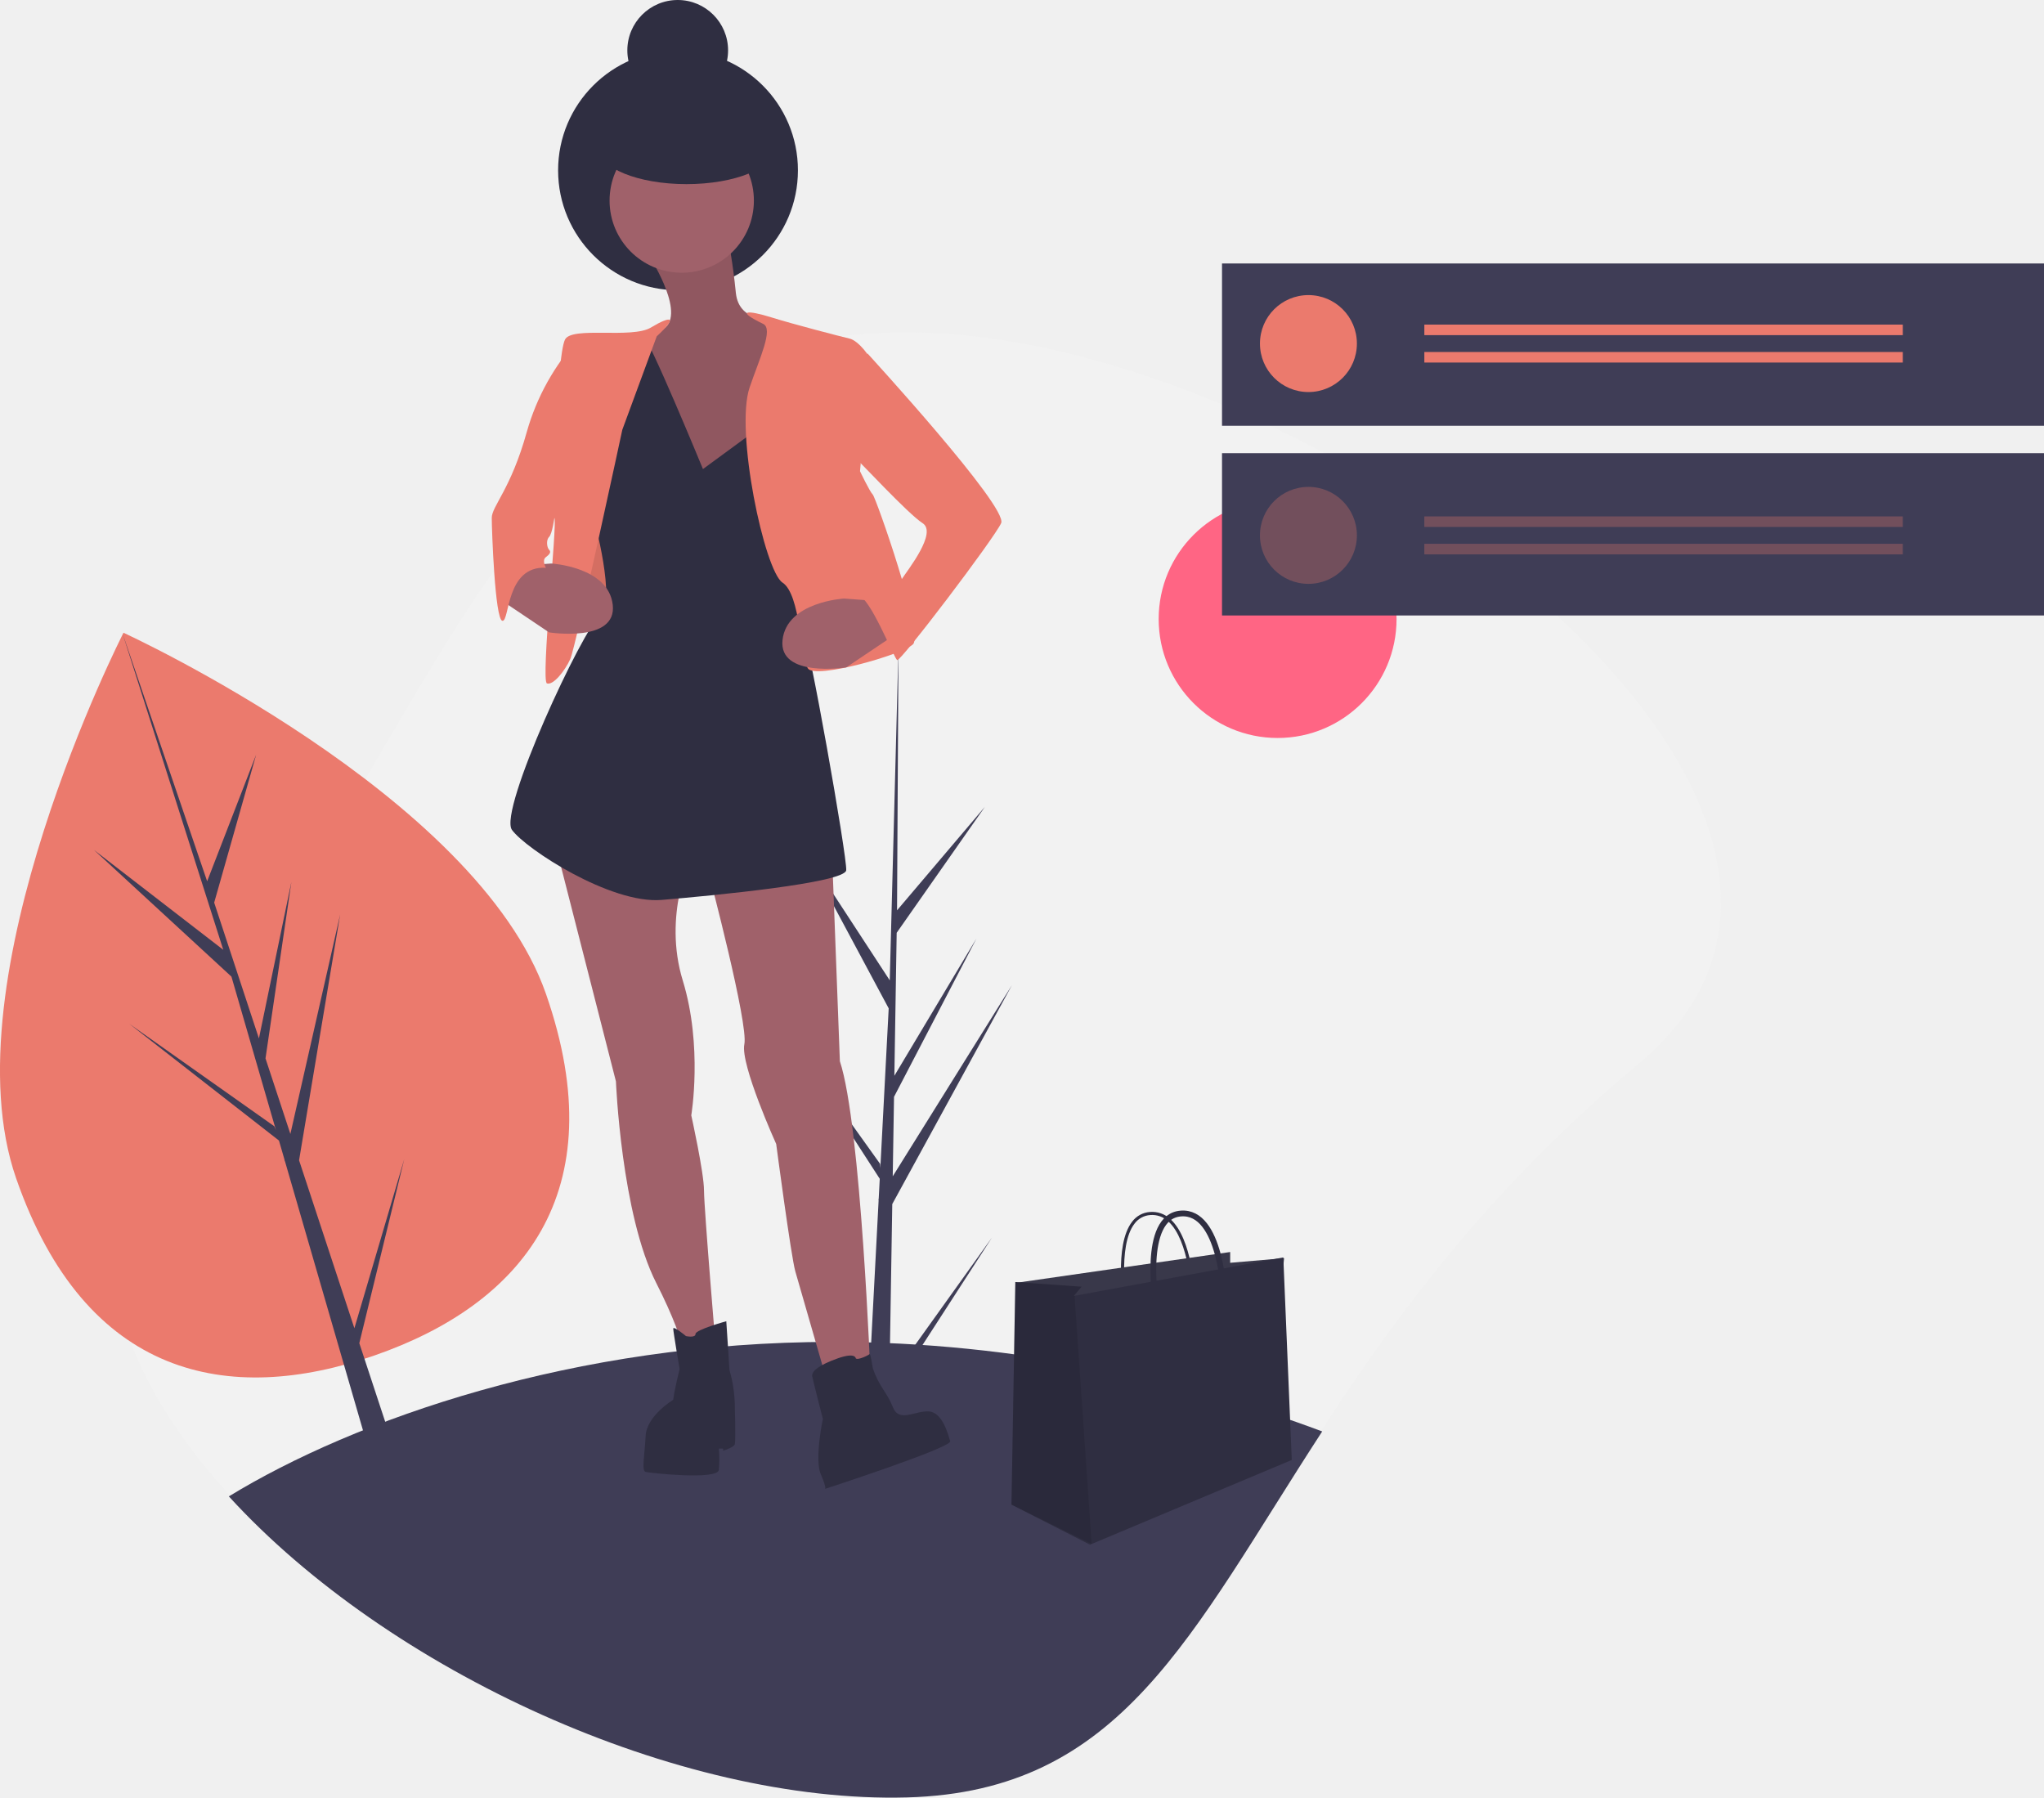
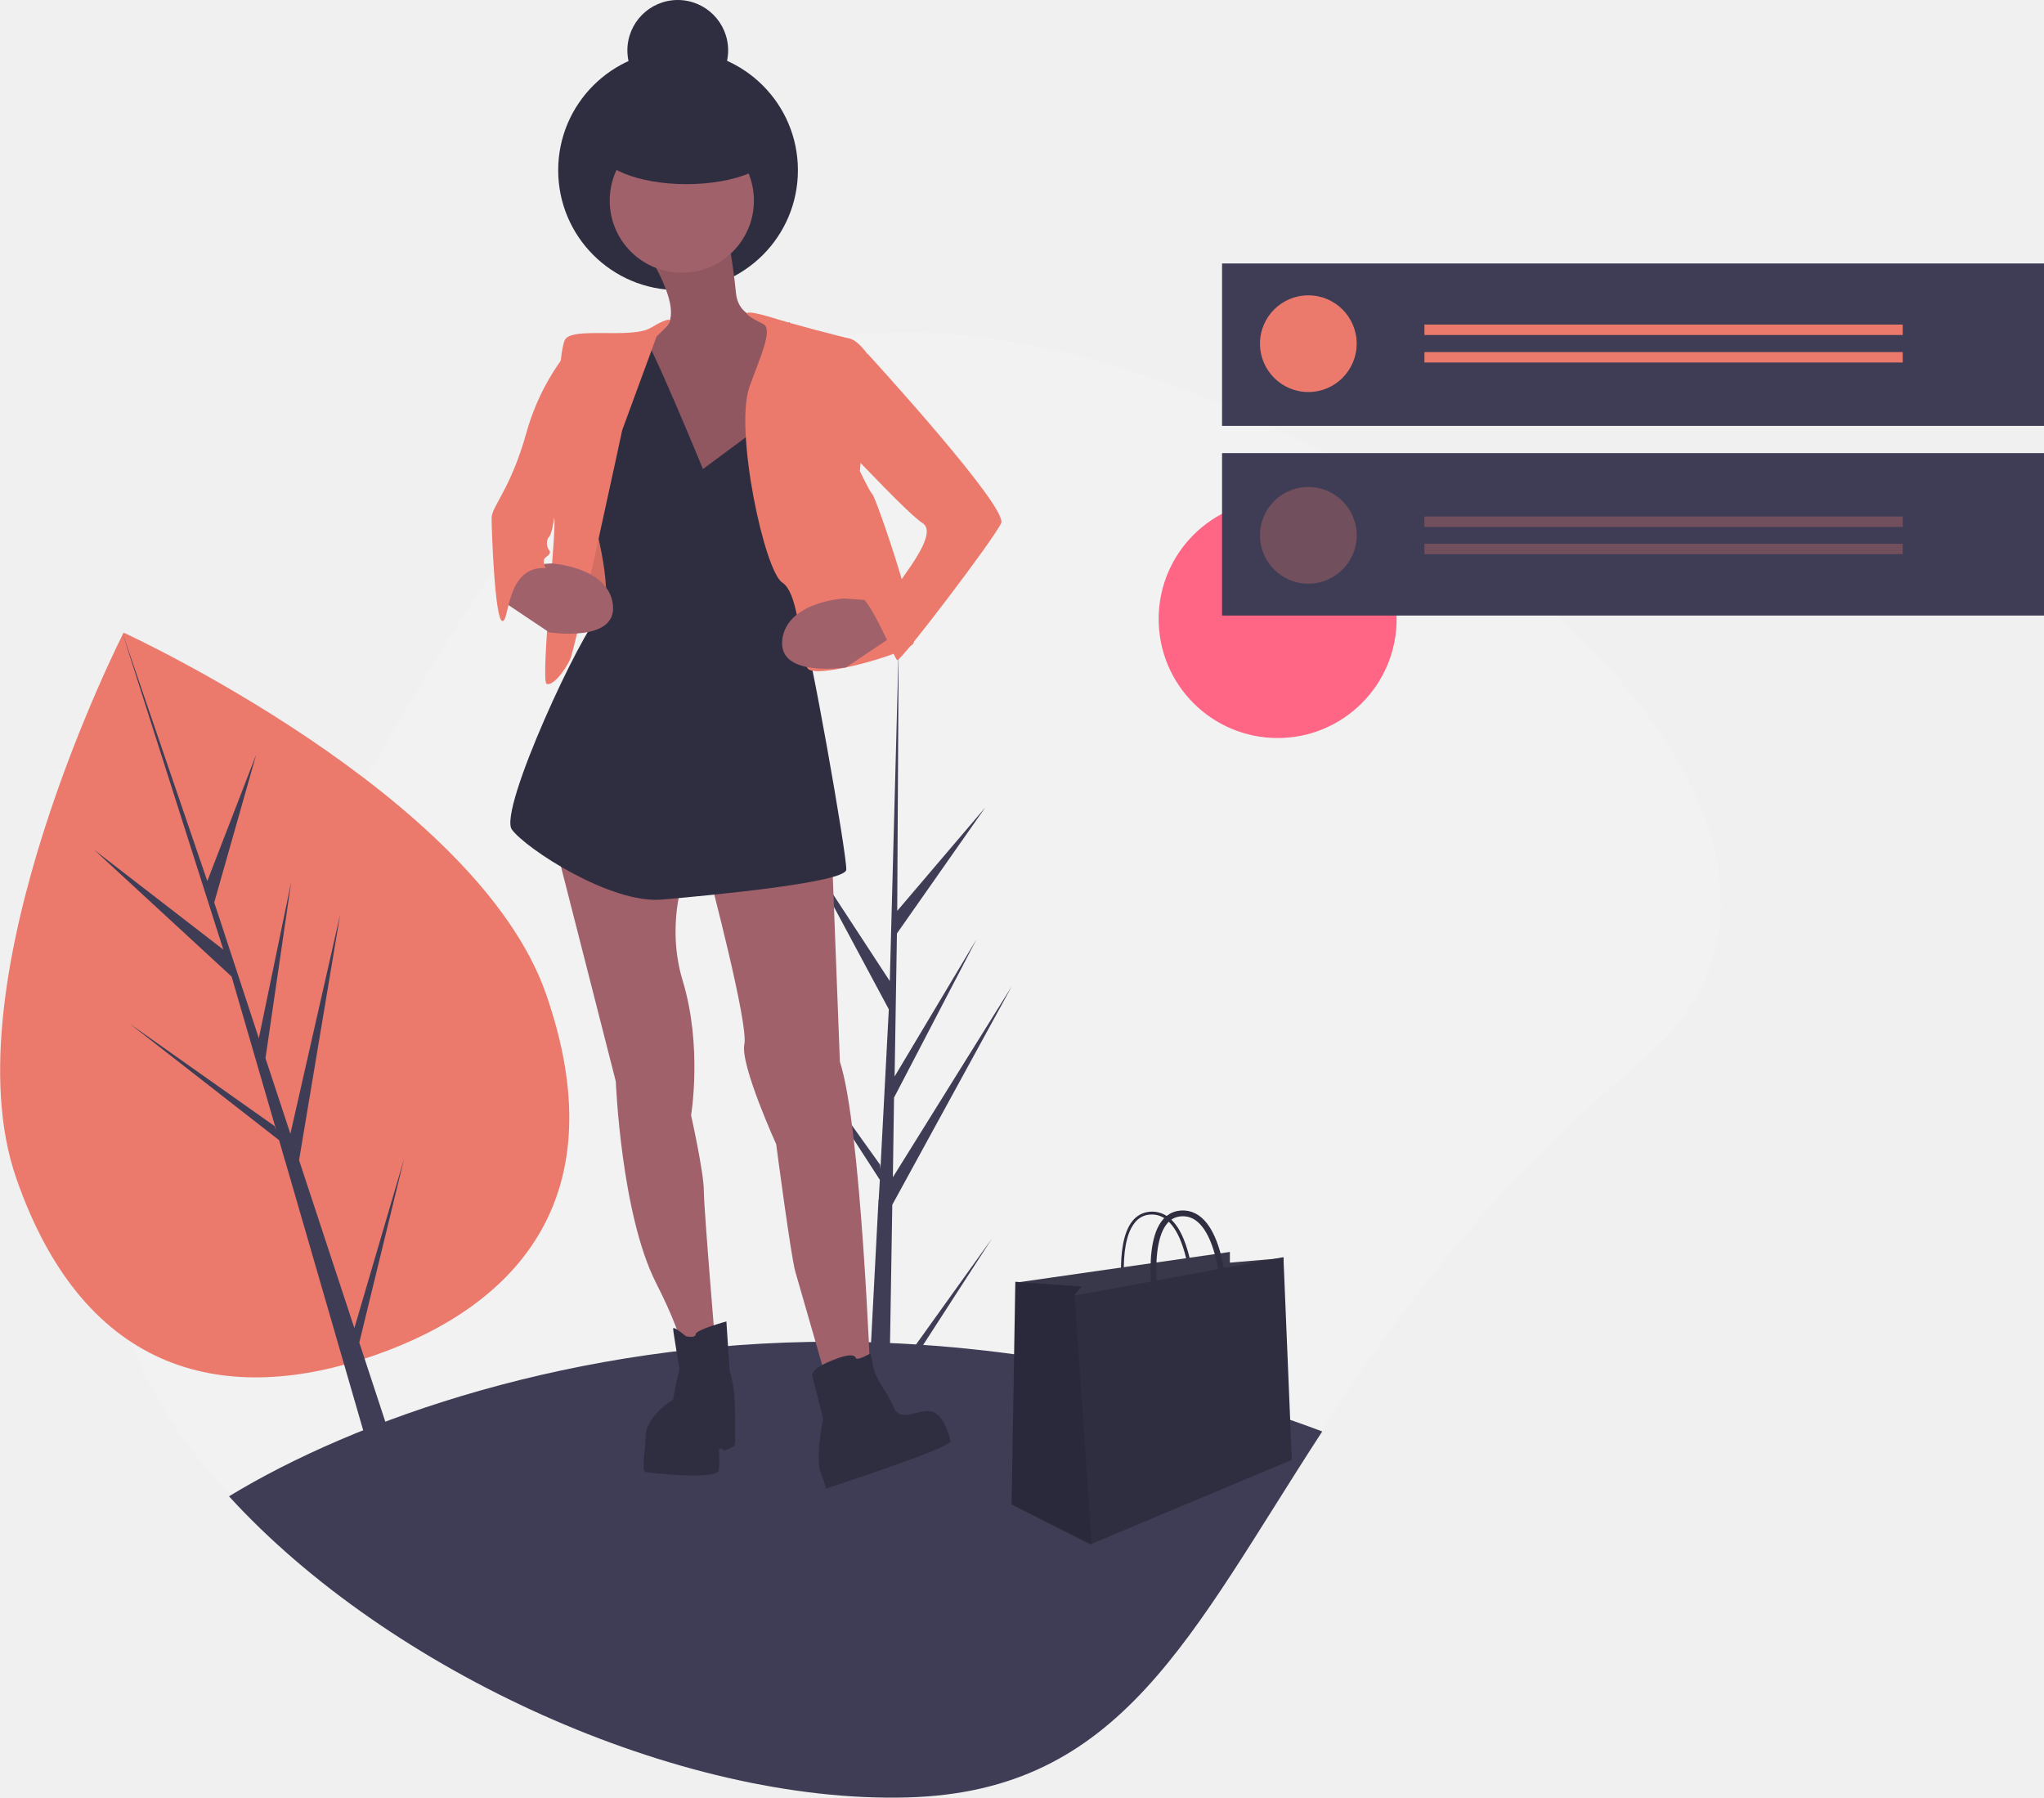
- <svg xmlns="http://www.w3.org/2000/svg" id="Group_33" data-name="Group 33" width="705.984" height="620.859" viewBox="0 0 705.984 620.859">
-   <path id="Path_614" data-name="Path 614" d="M695.247,433.87c-51.621,43.067-83.895,87.17-109.286,126.22-45.774,70.379-69.214,124.367-143.337,126.4-79.107,2.171-179.2-43.626-234.3-103.969C166.262,536.484,150.393,481.989,190,433.869c91.519-111.183,113.1-252.621,252.622-252.621S802.386,344.5,695.247,433.87Z" transform="translate(-129.282 -66.463)" fill="#f2f2f2" />
-   <circle id="Ellipse_148" data-name="Ellipse 148" cx="41.081" cy="41.081" r="41.081" transform="translate(400.197 172.719)" fill="#ff6584" />
-   <path id="Path_615" data-name="Path 615" d="M303.7,448.566c23.953,68.921-8.656,107.226-59.2,124.792s-99.879,7.741-123.832-61.181,37.089-188.406,37.089-188.406S279.751,379.644,303.7,448.566Z" transform="translate(-115.103 -105.233)" fill="#eb7a6d" />
-   <path id="Path_616" data-name="Path 616" d="M134.533,540.451l-19.109-58.006,14.2-84.917-17.2,75.817-8.593-26.083,8.94-60.971L101.559,440.36h0L86.105,393.45l14.5-51.107L83.675,386.074l-29.254-85.7L90.8,414.641l-1.379-4.757L44.583,375.258l47.484,43.757,15.378,53.044-.561-1.355L56.759,435.286l51.72,40.339,1.923,6.633-.027.119.214.525L149.607,617.48l9.244-3.213-22.617-68.655,15.517-63.563Z" transform="translate(-12.128 -81.71)" fill="#3f3d56" />
-   <path id="Path_617" data-name="Path 617" d="M407.43,560.562l.992-61.065,41.3-75.547-41.139,65.968.446-27.458,28.46-54.657-28.342,47.391h0l.8-49.384L440.42,362.3l-30.35,35.749.5-90.552-3.15,119.874.258-4.945L376.7,374.994l30.488,56.92L404.3,487.068l-.086-1.464-35.72-49.911L404.1,490.776l-.361,6.9-.065.1.03.566-7.325,139.927h9.787L407.341,566l35.525-54.947Z" transform="translate(-100.239 -83.646)" fill="#3f3d56" />
-   <path id="Path_618" data-name="Path 618" d="M601.318,691.139c-45.774,70.379-69.214,124.367-143.337,126.4-79.107,2.171-179.2-43.626-234.3-103.969,43.286-26.442,119.163-53.353,208.587-53.353C495.777,660.219,555.241,673.8,601.318,691.139Z" transform="translate(-144.639 -196.756)" fill="#3f3d56" />
-   <path id="Path_619" data-name="Path 619" d="M406.46,308.955s8.211,5.872,11.993-5.473,2.269-12.1,2.269-12.1h-9.076Z" transform="translate(-194.36 -96.422)" fill="#eb7a6d" />
-   <path id="Path_620" data-name="Path 620" d="M406.46,308.955s8.211,5.872,11.993-5.473,2.269-12.1,2.269-12.1h-9.076Z" transform="translate(-194.36 -96.422)" opacity="0.1" />
-   <circle id="Ellipse_149" data-name="Ellipse 149" cx="41.417" cy="41.417" r="41.417" transform="translate(192.766 17.41)" fill="#2f2e41" />
-   <path id="Path_621" data-name="Path 621" d="M272.42,244.16l-1.833,32.621,26.023.733-4.4-50.213-15.761-.733Z" transform="translate(-73.607 -61.632)" fill="#eb7a6d" />
-   <path id="Path_622" data-name="Path 622" d="M272.42,244.16l-1.833,32.621,26.023.733-4.4-50.213-15.761-.733Z" transform="translate(-73.607 -61.632)" opacity="0.1" />
-   <path id="Path_623" data-name="Path 623" d="M379.145,426.356l20.525,80.269S401.5,552.44,413.6,576.264s10.263,30.421,10.263,30.421l10.629-4.032s-4.4-52.046-4.4-58.277-4.4-26.023-4.4-26.023,4.032-23.824-2.932-46.548,2.932-42.883,2.932-42.883Z" transform="translate(-186.929 -133.139)" fill="#a0616a" />
-   <path id="Path_624" data-name="Path 624" d="M451.646,437.573s13.561,51.313,12.1,58.277,11,34.453,11,34.453,5.131,38.851,6.6,43.983,11.729,40.684,11.729,40.684l14.294-2.932s-3.3-88.332-10.629-110.323l-2.566-67.807Z" transform="translate(-206.652 -135.193)" fill="#a0616a" />
-   <path id="Path_625" data-name="Path 625" d="M435.089,655.537s-4.4-3.665-4.4-2.566,2.2,13.928,2.2,13.928-1.833,7.33-2.2,10.629c0,0-9.163,5.5-9.53,12.462s-1.466,12.1,0,12.462,24.924,2.932,25.29-.733a42.088,42.088,0,0,0,0-7.33h1.466v.733s3.665-1.1,4.032-2.2,0-13.928,0-13.928a46.406,46.406,0,0,0-1.833-11.729l-1.1-16.86s-10.629,2.932-10.629,4.4S435.089,655.537,435.089,655.537Z" transform="translate(-198.157 -194.086)" fill="#2f2e41" />
-   <path id="Path_626" data-name="Path 626" d="M515.5,667.472s0-2.2-6.231,0-9.163,4.4-8.8,6.231,3.665,14.661,3.665,14.661-2.932,13.928-.733,19.059,1.466,5.131,1.466,5.131,43.983-14.294,43.25-16.493-2.566-9.9-7.33-10.263-10.263,4.032-12.462-1.466-4.765-6.964-6.964-13.561c0,0-.733-5.131-1.1-4.765S516.233,668.205,515.5,667.472Z" transform="translate(-219.926 -198.325)" fill="#2f2e41" />
-   <path id="Path_627" data-name="Path 627" d="M421.627,144.092s12.828,20.159,3.665,24.557-9.9,2.566-9.9,2.566l5.864,43.25,18.326,12.462L465.243,202l.733-1.1,2.566-29.688-3.3-6.231s-13.195,1.833-14.294-9.163-2.566-17.96-2.566-17.96Z" transform="translate(-196.791 -54.66)" fill="#a0616a" />
-   <path id="Path_628" data-name="Path 628" d="M421.627,144.092s12.828,20.159,3.665,24.557-9.9,2.566-9.9,2.566l5.864,43.25,18.326,12.462L465.243,202l.733-1.1,2.566-29.688-3.3-6.231s-13.195,1.833-14.294-9.163-2.566-17.96-2.566-17.96Z" transform="translate(-196.791 -54.66)" opacity="0.1" />
-   <circle id="Ellipse_150" data-name="Ellipse 150" cx="24.923" cy="24.923" r="24.923" transform="translate(210.542 44.349)" fill="#a0616a" />
-   <path id="Path_629" data-name="Path 629" d="M423.778,227.208s-19.119-46.461-20.951-46.461-11.345,6.807-11.345,6.807l-5.455,56.514s8.063,29.322,2.2,33.72-35.186,67.44-30.421,74.037,34.086,25.657,51.68,24.19,63.408-5.864,63.775-10.263-13.195-81.368-15.027-82.467,2.566-20.892,2.566-20.892l-2.933-75.5-4.4-10.263-13.195,38.485Z" transform="translate(-180.982 -65.206)" fill="#2f2e41" />
-   <path id="Path_630" data-name="Path 630" d="M412.343,180.972c7.531-6.916,4.953-7.233-2.023-3.029-6.6,3.977-27.312-.541-29.662,4.159-2.932,5.864-4.765,60.11-3.665,61.576s-4.765,56.444-2.566,57.177,6.231-4.4,8.063-8.43,17.96-79.169,17.96-79.169Z" transform="translate(-185.511 -64.816)" fill="#eb7a6d" />
-   <path id="Path_631" data-name="Path 631" d="M474.936,175.764c-9.646-4.673-5.69-4.933,3.078-2.181,6.936,2.177,24.087,6.654,26.7,7.235,3.3.733,7.7,6.964,7.33,7.7s-3.665,38.118-3.665,38.118,3.3,6.964,4.4,8.063,17.593,48.014,13.928,51.68-33.72,12.1-36.286,8.43-2.566-25.657-8.8-29.688-16.493-52.413-11.362-67.44C473.712,187.565,478.556,177.517,474.936,175.764Z" transform="translate(-211.336 -63.896)" fill="#eb7a6d" />
-   <path id="Path_632" data-name="Path 632" d="M525.214,320l-16.853,11.321s-23.465,3.706-22-9.489,21.258-14.294,21.258-14.294l9.9.733Z" transform="translate(-216.077 -100.816)" fill="#a0616a" />
-   <path id="Path_633" data-name="Path 633" d="M352.46,303.381,369.313,314.7s23.465,3.706,22-9.489-21.258-14.294-21.258-14.294l-9.9.733Z" transform="translate(-179.67 -96.296)" fill="#a0616a" />
-   <path id="Path_634" data-name="Path 634" d="M378.487,184.181a79.913,79.913,0,0,0-17.96,32.254c-5.5,19.792-12.1,25.657-12.1,29.688s1.1,35.186,3.665,35.553,1.1-19.059,15.027-18.326c0,0-1.466-2.566,0-3.665s1.833-1.833,1.1-2.566-1.1-3.3,0-4.4,1.833-6.6,1.833-6.6l2.932-1.1Z" transform="translate(-178.575 -67.261)" fill="#eb7a6d" />
-   <ellipse id="Ellipse_151" data-name="Ellipse 151" cx="30.421" cy="12.462" rx="30.421" ry="12.462" transform="translate(206.693 38.668)" fill="#2f2e41" />
-   <path id="Path_635" data-name="Path 635" d="M525.1,191.23s48.747,53.146,46.182,58.644-34.82,48.014-35.919,47.281-9.53-21.991-13.195-21.991c0,0,12.771-2.831,14.815-6s12.307-15.994,7.176-19.293-21.991-21.625-23.091-22.358S525.1,191.23,525.1,191.23Z" transform="translate(-225.494 -69.178)" fill="#eb7a6d" />
-   <circle id="Ellipse_152" data-name="Ellipse 152" cx="17.396" cy="17.396" r="17.396" transform="translate(216.681 0)" fill="#2f2e41" />
-   <rect id="Rectangle_472" data-name="Rectangle 472" width="283.91" height="56.054" transform="translate(422.075 90.997)" fill="#3f3d56" />
-   <rect id="Rectangle_473" data-name="Rectangle 473" width="283.91" height="56.054" transform="translate(422.075 156.514)" fill="#3f3d56" />
-   <circle id="Ellipse_153" data-name="Ellipse 153" cx="16.743" cy="16.743" r="16.743" transform="translate(435.178 101.916)" fill="#eb7a6d" />
-   <rect id="Rectangle_474" data-name="Rectangle 474" width="165.25" height="3.64" transform="translate(491.96 112.108)" fill="#eb7a6d" />
-   <rect id="Rectangle_475" data-name="Rectangle 475" width="165.25" height="3.64" transform="translate(491.96 121.572)" fill="#eb7a6d" />
-   <circle id="Ellipse_154" data-name="Ellipse 154" cx="16.743" cy="16.743" r="16.743" transform="translate(435.178 168.162)" fill="#eb7a6d" opacity="0.3" />
-   <rect id="Rectangle_476" data-name="Rectangle 476" width="165.25" height="3.64" transform="translate(491.96 178.354)" fill="#eb7a6d" opacity="0.3" />
-   <rect id="Rectangle_477" data-name="Rectangle 477" width="165.25" height="3.64" transform="translate(491.96 187.817)" fill="#eb7a6d" opacity="0.3" />
-   <path id="Path_636" data-name="Path 636" d="M647.972,631.1c-.147-.854-3.532-21,2.834-29.179a8.361,8.361,0,0,1,6.16-3.36,9.166,9.166,0,0,1,7.02,2.441c7.656,6.836,8.419,25.475,8.448,26.266l-1.063.038c-.007-.189-.776-18.977-8.095-25.511a8.129,8.129,0,0,0-6.228-2.173,7.336,7.336,0,0,0-5.4,2.952c-6.079,7.8-2.661,28.141-2.626,28.346Z" transform="translate(-259.777 -179.974)" fill="#2f2e41" />
-   <path id="Path_637" data-name="Path 637" d="M484.749,607.831l-2.66-3.191L556.034,594v3.724l18.619-1.6-6.384,65.966-75.01-1.064Z" transform="translate(-131.141 -161.583)" fill="#2f2e41" />
-   <path id="Path_638" data-name="Path 638" d="M484.749,607.831l-2.66-3.191L556.034,594v3.724l18.619-1.6-6.384,65.966-75.01-1.064Z" transform="translate(-131.141 -161.583)" fill="#fff" opacity="0.05" />
-   <path id="Path_639" data-name="Path 639" d="M576.718,666.512,507.6,695.532l-.574.24L479.9,681.94l1.33-76.872,22.875,1.6-2.66,3.191.574-.106,71.775-13.193Z" transform="translate(-130.545 -162.279)" fill="#2f2e41" />
-   <path id="Path_640" data-name="Path 640" d="M507.6,698.713,479.9,685.121l1.33-76.872,22.875,1.6-2.66,3.191.574-.106-.309.373Z" transform="translate(-130.545 -165.46)" opacity="0.1" />
-   <path id="Path_641" data-name="Path 641" d="M663.316,631.209s-5.32-30.855,8.512-31.919,14.9,28.2,14.9,28.2" transform="translate(-263.958 -180.174)" fill="none" stroke="#2f2e41" stroke-miterlimit="10" stroke-width="2" />
+ <svg xmlns="http://www.w3.org/2000/svg" version="1.1" id="svg--offer" x="0px" y="0px" viewBox="0 0 706 620.9" style="enable-background:new 0 0 706 620.9;" xml:space="preserve">
+   <style type="text/css">
+ 	.st0{fill:#F2F2F2;}
+ 	.st1{fill:#FF6584;}
+ 	.st2{fill:#EB7A6D;}
+ 	.st3{fill:#3F3D56;}
+ 	.st4{opacity:0.1;enable-background:new    ;}
+ 	.st5{fill:#2F2E41;}
+ 	.st6{fill:#A0616A;}
+ 	.st7{opacity:0.3;fill:#EB7A6D;enable-background:new    ;}
+ 	.st8{opacity:5.000000e-02;fill:#FFFFFF;enable-background:new    ;}
+ 	.st9{fill:none;stroke:#2F2E41;stroke-width:2;stroke-miterlimit:10;}
+ </style>
+   <path id="svg--offer--bg" class="st0" d="M566,367.4c-51.6,43.1-83.9,87.2-109.3,126.2C410.9,564,387.5,618,313.3,620  c-79.1,2.2-179.2-43.6-234.3-104C37,470,21.1,415.5,60.7,367.4c91.5-111.2,113.1-252.6,252.6-252.6S673.1,278,566,367.4z" />
+   <circle id="svg--offer--sun" class="st1" cx="441.3" cy="213.8" r="41.1" />
+   <g id="svg--offer--tree--two">
+     <path id="svg--offer--tree--two_x5F__x5F_item_1_" class="st2" d="M188.6,343.3c24,68.9-8.7,107.2-59.2,124.8s-99.9,7.7-123.8-61.2   s37.1-188.4,37.1-188.4S164.6,274.4,188.6,343.3z" />
+     <path id="svg--offer--tree--two_x5F__x5F_item" class="st3" d="M122.4,458.7l-19.1-58l14.2-84.9l-17.2,75.8l-8.6-26.1l8.9-61   l-11.2,54.1l0,0L74,311.7l14.5-51.1l-16.9,43.7l-29.3-85.7l36.4,114.3l-1.4-4.8l-44.8-34.6l47.5,43.8l15.4,53l-0.6-1.4l-50.1-35.4   l51.7,40.3l1.9,6.6l0,0.1l0.2,0.5l39,134.6l9.2-3.2l-22.6-68.7l15.5-63.6L122.4,458.7z" />
+   </g>
+   <path id="svg--offer--tree--one" class="st3" d="M307.2,477.2l1-61.1l41.3-75.5l-41.1,66l0.4-27.5l28.5-54.7l-28.3,47.4l0,0  l0.8-49.4l30.5-43.5l-30.4,35.7l0.5-90.6L307.2,344l0.3-4.9l-31-47.4l30.5,56.9l-2.9,55.2l-0.1-1.5l-35.7-49.9l35.6,55.1l-0.4,6.9  l-0.1,0.1l0,0.6l-7.3,139.9h9.8l1.2-72.3l35.5-54.9L307.2,477.2z" />
+   <path id="svg--offer--floor" class="st3" d="M456.7,494.4c-45.8,70.4-69.2,124.4-143.3,126.4c-79.1,2.2-179.2-43.6-234.3-104  c43.3-26.4,119.2-53.4,208.6-53.4C351.1,463.5,410.6,477,456.7,494.4z" />
+   <g id="svg--offer--woman">
+     <path id="svg--offer--woman_x5F__x5F_item_20_" class="st2" d="M212.1,212.5c0,0,8.2,5.9,12-5.5s2.3-12.1,2.3-12.1h-9.1   L212.1,212.5z" />
+     <path id="svg--offer--woman_x5F__x5F_item_19_" class="st4" d="M212.1,212.5c0,0,8.2,5.9,12-5.5s2.3-12.1,2.3-12.1h-9.1   L212.1,212.5z" />
+     <circle id="svg--offer--woman_x5F__x5F_item_18_" class="st5" cx="234.2" cy="58.8" r="41.4" />
+     <path id="svg--offer--woman_x5F__x5F_item_17_" class="st2" d="M198.8,182.5l-1.8,32.6l26,0.7l-4.4-50.2l-15.8-0.7L198.8,182.5z" />
+     <path id="svg--offer--woman_x5F__x5F_item_16_" class="st4" d="M198.8,182.5l-1.8,32.6l26,0.7l-4.4-50.2l-15.8-0.7L198.8,182.5z" />
+     <path id="svg--offer--woman_x5F__x5F_item_15_" class="st6" d="M192.2,293.2l20.5,80.3c0,0,1.8,45.8,13.9,69.6s10.3,30.4,10.3,30.4   l10.6-4c0,0-4.4-52-4.4-58.3s-4.4-26-4.4-26s4-23.8-2.9-46.5s2.9-42.9,2.9-42.9L192.2,293.2z" />
+     <path id="svg--offer--woman_x5F__x5F_item_14_" class="st6" d="M245,302.4c0,0,13.6,51.3,12.1,58.3c-1.5,7,11,34.5,11,34.5   s5.1,38.9,6.6,44s11.7,40.7,11.7,40.7l14.3-2.9c0,0-3.3-88.3-10.6-110.3l-2.6-67.8L245,302.4z" />
+     <path id="svg--offer--woman_x5F__x5F_item_13_" class="st5" d="M236.9,461.5c0,0-4.4-3.7-4.4-2.6s2.2,13.9,2.2,13.9   s-1.8,7.3-2.2,10.6c0,0-9.2,5.5-9.5,12.5s-1.5,12.1,0,12.5s24.9,2.9,25.3-0.7c0.2-2.4,0.2-4.9,0-7.3h1.5v0.7c0,0,3.7-1.1,4-2.2   s0-13.9,0-13.9c-0.1-4-0.7-7.9-1.8-11.7l-1.1-16.9c0,0-10.6,2.9-10.6,4.4S236.9,461.5,236.9,461.5z" />
+     <path id="svg--offer--woman_x5F__x5F_item_12_" class="st5" d="M295.6,469.1c0,0,0-2.2-6.2,0s-9.2,4.4-8.8,6.2s3.7,14.7,3.7,14.7   s-2.9,13.9-0.7,19.1s1.5,5.1,1.5,5.1s44-14.3,43.3-16.5s-2.6-9.9-7.3-10.3s-10.3,4-12.5-1.5s-4.8-7-7-13.6c0,0-0.7-5.1-1.1-4.8   S296.3,469.9,295.6,469.1z" />
+     <path id="svg--offer--woman_x5F__x5F_item_11_" class="st6" d="M224.8,89.4c0,0,12.8,20.2,3.7,24.6s-9.9,2.6-9.9,2.6l5.9,43.2   l18.3,12.5l25.7-24.9l0.7-1.1l2.6-29.7l-3.3-6.2c0,0-13.2,1.8-14.3-9.2s-2.6-18-2.6-18L224.8,89.4z" />
+     <path id="svg--offer--woman_x5F__x5F_item_10_" class="st4" d="M224.8,89.4c0,0,12.8,20.2,3.7,24.6s-9.9,2.6-9.9,2.6l5.9,43.2   l18.3,12.5l25.7-24.9l0.7-1.1l2.6-29.7l-3.3-6.2c0,0-13.2,1.8-14.3-9.2s-2.6-18-2.6-18L224.8,89.4z" />
+     <circle id="svg--offer--woman_x5F__x5F_item_9_" class="st6" cx="235.5" cy="69.3" r="24.9" />
+     <path id="svg--offer--woman_x5F__x5F_item_8_" class="st5" d="M242.8,162c0,0-19.1-46.5-21-46.5s-11.3,6.8-11.3,6.8l-5.5,56.5   c0,0,8.1,29.3,2.2,33.7s-35.2,67.4-30.4,74s34.1,25.7,51.7,24.2s63.4-5.9,63.8-10.3s-13.2-81.4-15-82.5s2.6-20.9,2.6-20.9   l-2.9-75.5l-4.4-10.3l-13.2,38.5L242.8,162z" />
+     <path id="svg--offer--woman_x5F__x5F_item_7_" class="st2" d="M226.8,116.2c7.5-6.9,5-7.2-2-3c-6.6,4-27.3-0.5-29.7,4.2   c-2.9,5.9-4.8,60.1-3.7,61.6s-4.8,56.4-2.6,57.2s6.2-4.4,8.1-8.4s18-79.2,18-79.2L226.8,116.2z" />
+     <path id="svg--offer--woman_x5F__x5F_item_6_" class="st2" d="M263.6,111.9c-9.6-4.7-5.7-4.9,3.1-2.2c6.9,2.2,24.1,6.7,26.7,7.2   c3.3,0.7,7.7,7,7.3,7.7s-3.7,38.1-3.7,38.1s3.3,7,4.4,8.1c1.1,1.1,17.6,48,13.9,51.7s-33.7,12.1-36.3,8.4s-2.6-25.7-8.8-29.7   s-16.5-52.4-11.4-67.4C262.4,123.7,267.2,113.6,263.6,111.9z" />
+     <path id="svg--offer--woman_x5F__x5F_item_5_" class="st6" d="M309.1,219.2l-16.9,11.3c0,0-23.5,3.7-22-9.5s21.3-14.3,21.3-14.3   l9.9,0.7L309.1,219.2z" />
+     <path id="svg--offer--woman_x5F__x5F_item_4_" class="st6" d="M172.8,207.1l16.9,11.3c0,0,23.5,3.7,22-9.5s-21.3-14.3-21.3-14.3   l-9.9,0.7L172.8,207.1z" />
+     <path id="svg--offer--woman_x5F__x5F_item_3_" class="st2" d="M199.9,116.9c-8.4,9.2-14.6,20.2-18,32.3   c-5.5,19.8-12.1,25.7-12.1,29.7s1.1,35.2,3.7,35.6s1.1-19.1,15-18.3c0,0-1.5-2.6,0-3.7s1.8-1.8,1.1-2.6s-1.1-3.3,0-4.4   s1.8-6.6,1.8-6.6l2.9-1.1L199.9,116.9z" />
+     <ellipse id="svg--offer--woman_x5F__x5F_item_2_" class="st5" cx="237.1" cy="51.1" rx="30.4" ry="12.5" />
+     <path id="svg--offer--woman_x5F__x5F_item_1_" class="st2" d="M299.6,122.1c0,0,48.7,53.1,46.2,58.6s-34.8,48-35.9,47.3   s-9.5-22-13.2-22c0,0,12.8-2.8,14.8-6s12.3-16,7.2-19.3s-22-21.6-23.1-22.4S299.6,122.1,299.6,122.1z" />
+     <circle id="svg--offer--woman_x5F__x5F_item" class="st5" cx="234.1" cy="17.4" r="17.4" />
+   </g>
+   <g id="svg--offer--chat--one">
+     <rect id="svg--offer--chat--one_x5F__x5F_bg" x="422.1" y="91" class="st3" width="283.9" height="56.1" />
+     <circle id="svg--offer--chat--one_x5F__x5F_circle" class="st2" cx="451.9" cy="118.7" r="16.7" />
+     <rect id="svg--offer--chat--one_x5F__x5F_line--one" x="492" y="112.1" class="st2" width="165.2" height="3.6" />
+     <rect id="svg--offer--chat--one_x5F__x5F_line--two" x="492" y="121.6" class="st2" width="165.2" height="3.6" />
+   </g>
+   <g id="svg--offer--chat--two">
+     <rect id="svg--offer--chat--two_x5F__x5F_bg" x="422.1" y="156.5" class="st3" width="283.9" height="56.1" />
+     <circle id="svg--offer--chat--two_x5F__x5F_circle" class="st7" cx="451.9" cy="184.9" r="16.7" />
+     <rect id="svg--offer--chat--two_x5F__x5F_line--one" x="492" y="178.4" class="st7" width="165.2" height="3.6" />
+     <rect id="svg--offer--chat--two_x5F__x5F_line--two" x="492" y="187.8" class="st7" width="165.2" height="3.6" />
+   </g>
+   <g id="svg--offer--bag">
+     <path id="svg--offer--bag_x5F__x5F_item_5_" class="st5" d="M388.2,451.1c-0.1-0.9-3.5-21,2.8-29.2c1.5-2,3.7-3.2,6.2-3.4   c2.6-0.2,5.1,0.7,7,2.4c7.7,6.8,8.4,25.5,8.4,26.3l-1.1,0c0-0.2-0.8-19-8.1-25.5c-1.7-1.6-3.9-2.4-6.2-2.2c-2.1,0.1-4.1,1.2-5.4,3   c-6.1,7.8-2.7,28.1-2.6,28.3L388.2,451.1z" />
+     <path id="svg--offer--bag_x5F__x5F_item_4_" class="st5" d="M353.6,446.2l-2.7-3.2l73.9-10.6v3.7l18.6-1.6l-6.4,66l-75-1.1   L353.6,446.2z" />
+     <path id="svg--offer--bag_x5F__x5F_item_3_" class="st8" d="M353.6,446.2l-2.7-3.2l73.9-10.6v3.7l18.6-1.6l-6.4,66l-75-1.1   L353.6,446.2z" />
+     <path id="svg--offer--bag_x5F__x5F_item_2_" class="st5" d="M446.2,504.2l-69.1,29l-0.6,0.2l-27.1-13.8l1.3-76.9l22.9,1.6l-2.7,3.2   l0.6-0.1l71.8-13.2L446.2,504.2z" />
+     <path id="svg--offer--bag_x5F__x5F_item_1_" class="st4" d="M377.1,533.3l-27.7-13.6l1.3-76.9l22.9,1.6l-2.7,3.2l0.6-0.1l-0.3,0.4   L377.1,533.3z" />
+     <path id="svg--offer--bag_x5F__x5F_item" class="st9" d="M399.4,451c0,0-5.3-30.9,8.5-31.9s14.9,28.2,14.9,28.2" />
+   </g>
</svg>
